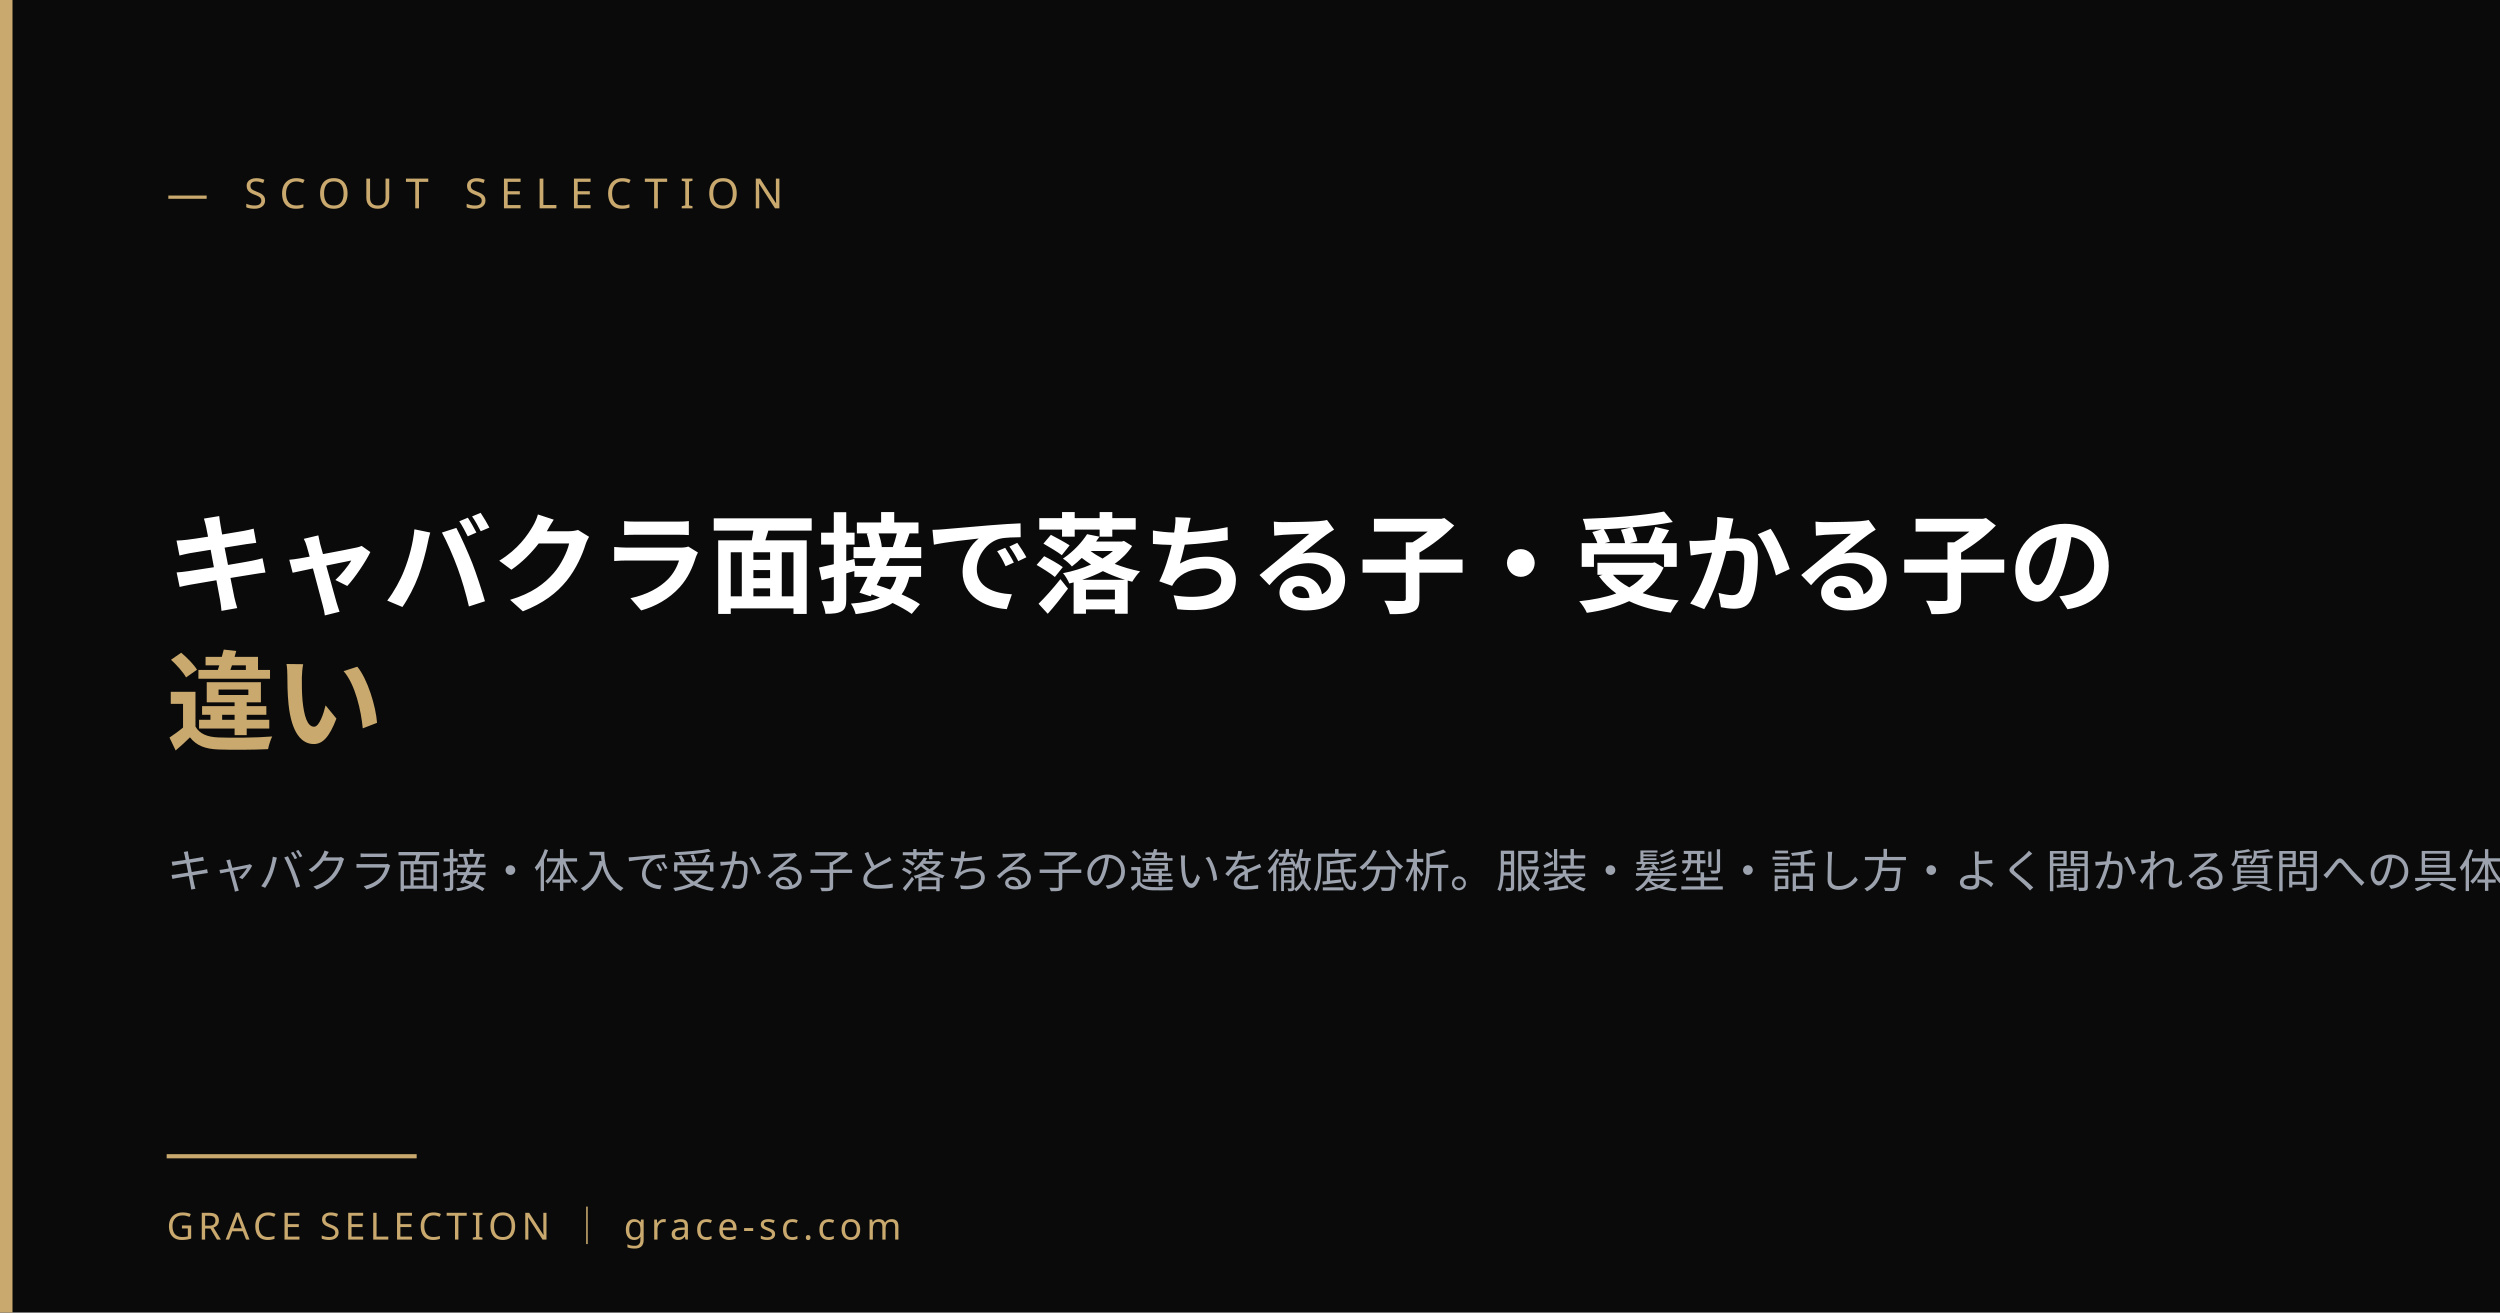
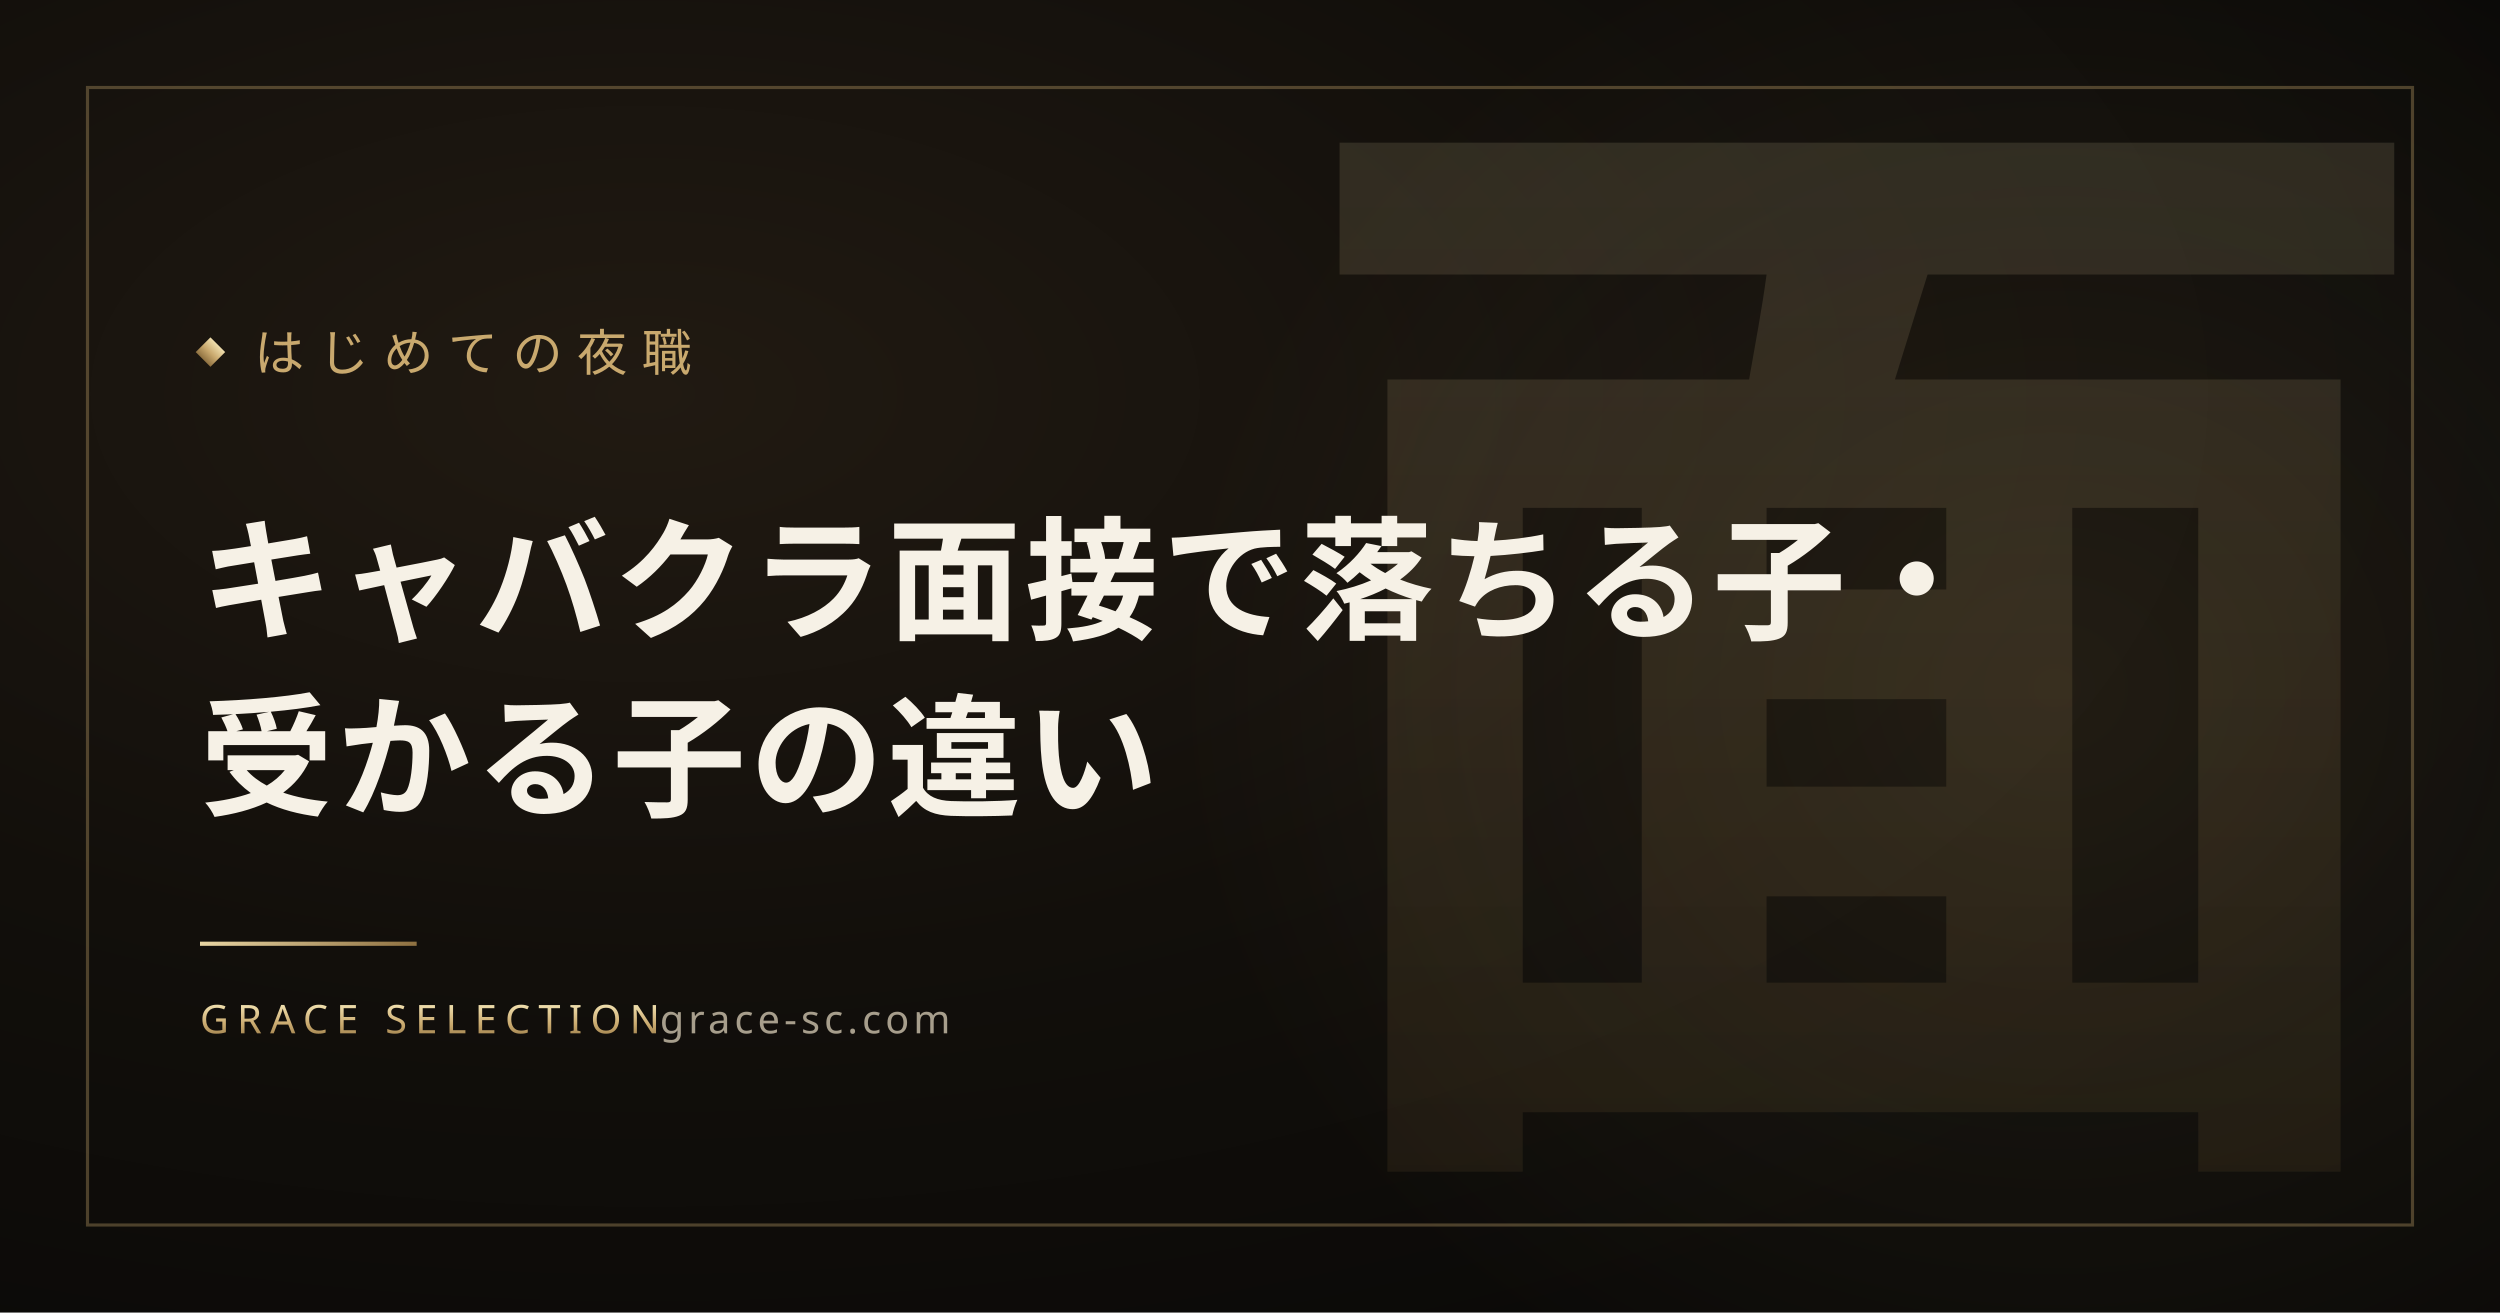
<svg xmlns="http://www.w3.org/2000/svg" viewBox="0 0 1200 630" width="1200" height="630" preserveAspectRatio="xMidYMid slice">
-   <rect width="1200" height="630" fill="#0a0a0a" />
-   <rect x="0" y="0" width="6" height="630" fill="#c9a96e" />
-   <text x="80" y="100" font-family="'Noto Sans JP','Hiragino Sans','Yu Gothic','Meiryo',sans-serif" font-size="20" letter-spacing="6" fill="#c9a96e" font-weight="500">— SCOUT SELECTION</text>
-   <text x="80" y="290" font-family="'Noto Sans JP','Hiragino Sans','Yu Gothic Medium','Meiryo',sans-serif" font-size="52" font-weight="700" fill="#ffffff">キャバクラ面接で落ちる子・受かる子の</text>
-   <text x="80" y="356" font-family="'Noto Sans JP','Hiragino Sans','Yu Gothic Medium','Meiryo',sans-serif" font-size="52" font-weight="700" fill="#c9a96e">違い</text>
-   <text x="80" y="426" font-family="'Noto Sans JP','Hiragino Sans','Yu Gothic','Meiryo',sans-serif" font-size="22" fill="#9ca3af" font-weight="400">キャバクラ面接・体入で受かる子と落ちる子の違いを徹底分析。服装・髪型・話し方・よく聞かれる質問への具体的な回答例、</text>
-   <line x1="80" y1="555" x2="200" y2="555" stroke="#c9a96e" stroke-width="2" />
-   <text x="80" y="595" font-family="'Noto Sans JP','Hiragino Sans','Yu Gothic','Meiryo',sans-serif" font-size="18" fill="#c9a96e" letter-spacing="2" font-weight="500">GRACE SELECTION ｜ grace-sc.com</text>
+   <defs>
+     <radialGradient id="warm" cx="26%" cy="30%" r="80%">
+       <stop offset="0%" stop-color="#211A12" />
+       <stop offset="55%" stop-color="#120F0B" />
+       <stop offset="100%" stop-color="#0B0A08" />
+     </radialGradient>
+     <radialGradient id="lift" cx="50%" cy="50%" r="50%">
+       <stop offset="0%" stop-color="#C9A96E" stop-opacity="0.10" />
+       <stop offset="100%" stop-color="#C9A96E" stop-opacity="0" />
+     </radialGradient>
+     <linearGradient id="foil" x1="0" y1="0" x2="0" y2="1">
+       <stop offset="0%" stop-color="#F0DFAE" />
+       <stop offset="52%" stop-color="#C9A96E" />
+       <stop offset="100%" stop-color="#8E7040" />
+     </linearGradient>
+     <linearGradient id="foilrule" x1="0" y1="0" x2="1" y2="0">
+       <stop offset="0%" stop-color="#E8D5A3" />
+       <stop offset="100%" stop-color="#8E7040" />
+     </linearGradient>
+   </defs>
+   <rect width="1200" height="630" fill="url(#warm)" />
+   <ellipse cx="985" cy="330" rx="420" ry="380" fill="url(#lift)" />
+   <text x="1175" y="512" text-anchor="end" font-family="'Noto Serif JP','Hiragino Mincho ProN','Yu Mincho','BIZ UDPMincho',serif" font-size="560" font-weight="600" fill="url(#foil)" opacity="0.13">面</text>
+   <rect x="42" y="42" width="1116" height="546" fill="none" stroke="#C9A96E" stroke-opacity="0.34" stroke-width="1.5" />
+   <rect x="96" y="164" width="10" height="10" transform="rotate(45 101 169)" fill="url(#foil)" />
+   <text x="122" y="178" font-family="'Noto Sans JP','Hiragino Sans','Yu Gothic','Meiryo',sans-serif" font-size="24" letter-spacing="7" font-weight="500" fill="#C9A96E">はじめての夜職</text>
+   <text x="96" y="302" font-family="'Noto Serif JP','Hiragino Mincho ProN','Yu Mincho','BIZ UDPMincho',serif" font-size="64" font-weight="600" fill="#F6F1E6" letter-spacing="2">キャバクラ面接で落ちる子・</text>
+   <text x="96" y="387" font-family="'Noto Serif JP','Hiragino Mincho ProN','Yu Mincho','BIZ UDPMincho',serif" font-size="64" font-weight="600" fill="#F6F1E6" letter-spacing="2">受かる子の違い</text>
+   <rect x="96" y="452" width="104" height="2" fill="url(#foilrule)" />
+   <text x="96" y="496" font-family="'Noto Sans JP','Hiragino Sans','Yu Gothic','Meiryo',sans-serif" font-size="19" letter-spacing="4" font-weight="500" fill="url(#foil)">GRACE SELECTION<tspan fill="#A79E8C" letter-spacing="2" font-weight="400">　grace-sc.com</tspan>
+   </text>
</svg>
